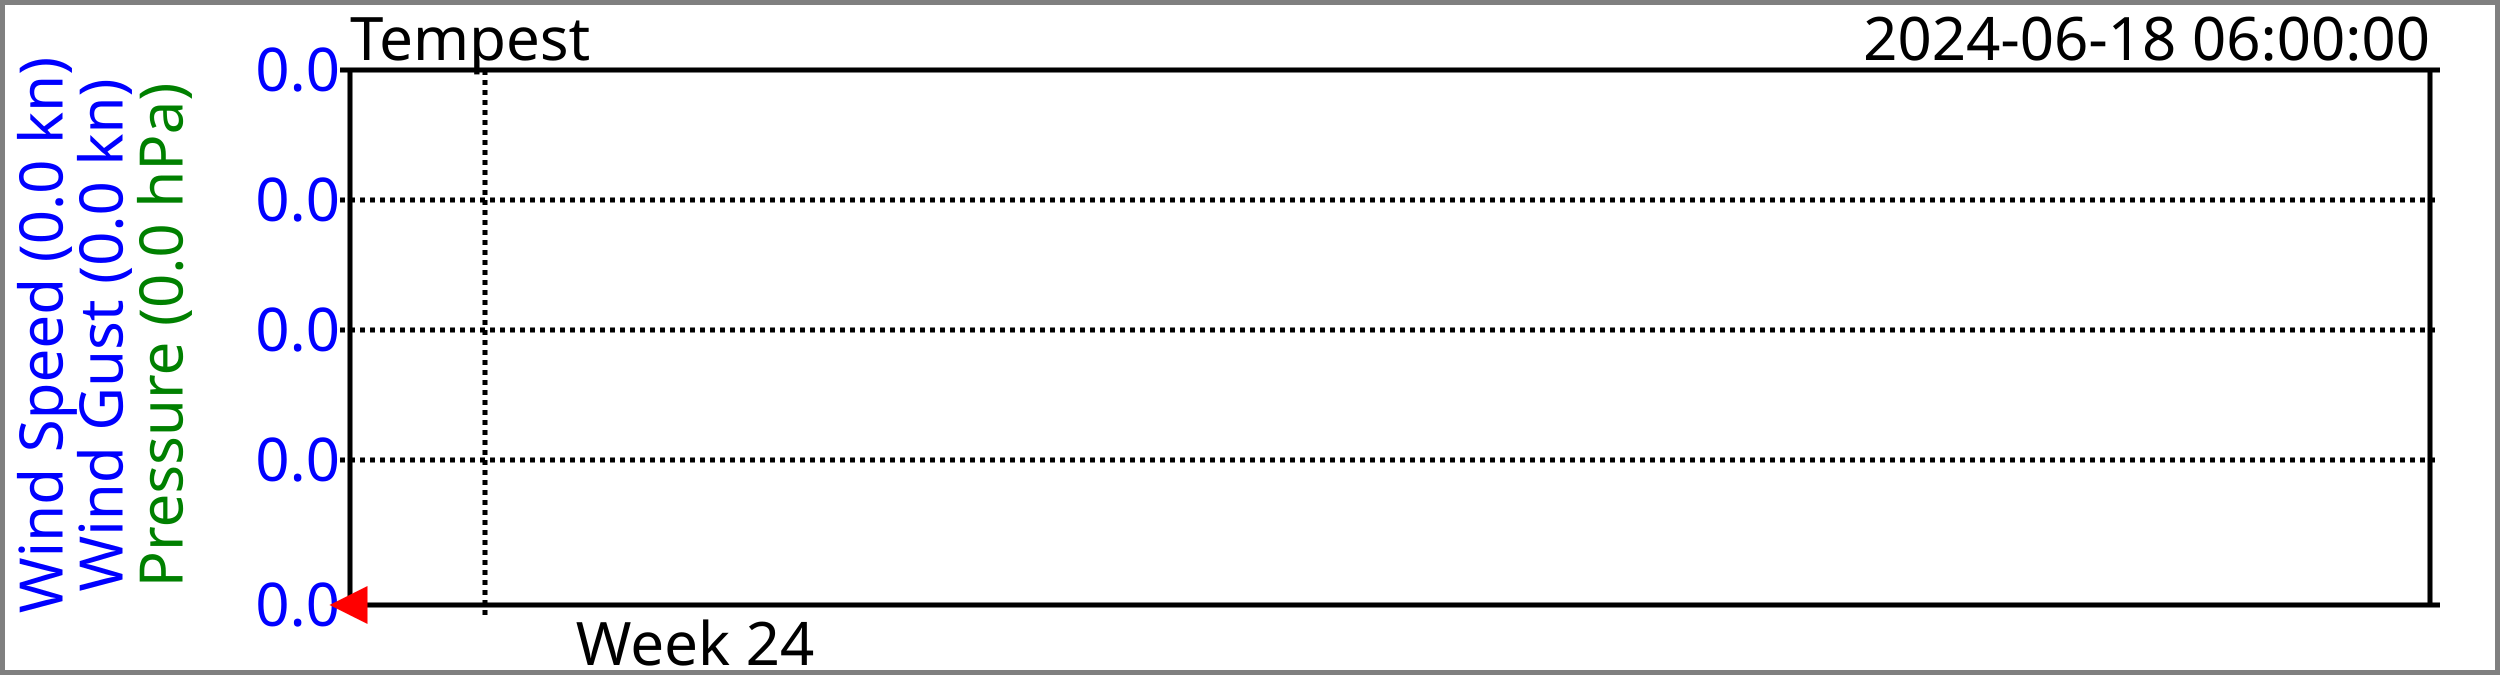
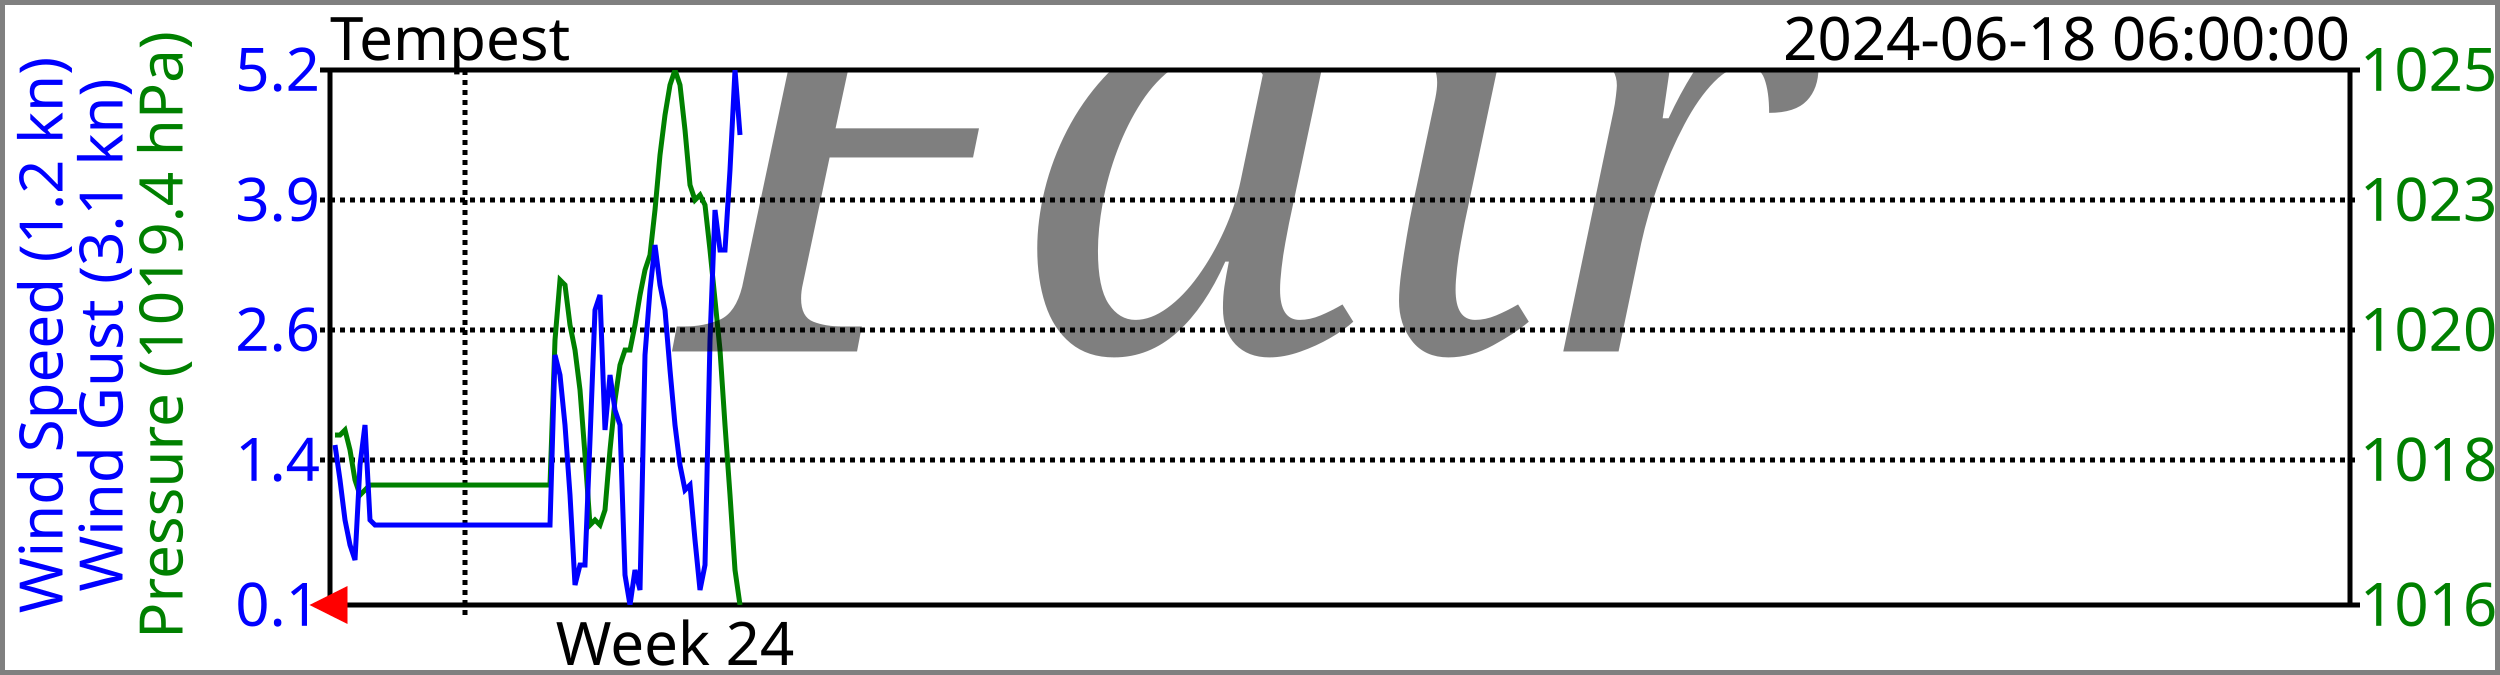
<svg xmlns="http://www.w3.org/2000/svg" width="500" height="135">
  <clipPath id="GraphRegion">
-     <polygon points="70,14 486,14 486,121 70,121" />
+     <polygon points="66,14 470,14 470,121 66,121" />
  </clipPath>
  <style>
		text { font-family: sans-serif; font-size: 12px; fill: black; }
		line { stroke: black; }
		polygon { fill-opacity: 0.5; }
- 		.barometer-label { font-family: Georgia, serif; font-style: italic; font-size: 2147483647px; opacity: 0.5; clip-path: url(#GraphRegion); text-anchor: middle; dominant-baseline: middle; }
+ 		.barometer-label { font-family: Georgia, serif; font-style: italic; font-size: 119px; opacity: 0.5; clip-path: url(#GraphRegion); text-anchor: middle; dominant-baseline: middle; }
	</style>
  <rect style="fill-opacity:0;stroke:grey;stroke-width:2" width="500" height="135" />
-   <text x="70" y="12">Tempest</text>
-   <text style="text-anchor:end" x="486" y="12">2024-06-18 06:00:00</text>
-   <text style="fill:blue;text-anchor:middle" x="12" y="50%" transform="rotate(270 12,67)">Wind Speed (0.0 kn)</text>
-   <text style="fill:blue;text-anchor:middle" x="24" y="50%" transform="rotate(270 24,67)">Wind Gust (0.0 kn)</text>
-   <text style="fill:green;text-anchor:middle" x="36" y="50%" transform="rotate(270 36,67)">Pressure (0.0 hPa)</text>
-   <line x1="68" y1="14" x2="488" y2="14" />
-   <text style="fill:blue;text-anchor:end;dominant-baseline:middle" x="68" y="14">0.0</text>
-   <line style="stroke-dasharray:1" x1="68" y1="40" x2="488" y2="40" />
-   <text style="fill:blue;text-anchor:end;dominant-baseline:middle" x="68" y="40">0.0</text>
-   <line style="stroke-dasharray:1" x1="68" y1="66" x2="488" y2="66" />
-   <text style="fill:blue;text-anchor:end;dominant-baseline:middle" x="68" y="66">0.0</text>
-   <line style="stroke-dasharray:1" x1="68" y1="92" x2="488" y2="92" />
-   <text style="fill:blue;text-anchor:end;dominant-baseline:middle" x="68" y="92">0.0</text>
-   <line x1="68" y1="121" x2="488" y2="121" />
-   <text style="fill:blue;text-anchor:end;dominant-baseline:middle" x="68" y="121">0.0</text>
-   <line x1="70" y1="14" x2="70" y2="121" />
-   <line style="stroke-dasharray:1" x1="97" y1="14" x2="97" y2="123" />
-   <text style="text-anchor:middle" x="139" y="133">Week 24</text>
-   <line x1="486" y1="14" x2="486" y2="121" />
-   <polygon style="fill:red;stroke:red;fill-opacity:1;" points="67,121 73,118 73,124" />
-   <polyline style="fill:none;stroke:blue;clip-path:url(#GraphRegion)" points="71,0 72,0 73,0 74,0 75,0 76,0 77,0 78,0 79,0 80,0 81,0 82,0 83,0 84,0 85,0 86,0 87,0 88,0 89,0 90,0 91,0 92,0 93,0 94,0 95,0 96,0 97,0 98,0 99,0 100,0 101,0 102,0 103,0 104,0 105,0 106,0 107,0 108,0 109,0 110,0 111,0 112,0 113,0 114,0 115,0 116,0 117,0 118,0 119,0 120,0 121,0 122,0 123,0 124,0 125,0 126,0 127,0 128,0 129,0 130,0 131,0 132,0 133,0 134,0 135,0 136,0 137,0 138,0 139,0 140,0 141,0 142,0 143,0 144,0 145,0 146,0 147,0 148,0 149,0 150,0 151,0 152,0 " />
+   <text x="66" y="12">Tempest</text>
+   <text style="text-anchor:end" x="470" y="12">2024-06-18 06:00:00</text>
+   <text style="fill:blue;text-anchor:middle" x="12" y="50%" transform="rotate(270 12,67)">Wind Speed (1.2 kn)</text>
+   <text style="fill:blue;text-anchor:middle" x="24" y="50%" transform="rotate(270 24,67)">Wind Gust (3.1 kn)</text>
+   <text style="fill:green;text-anchor:middle" x="36" y="50%" transform="rotate(270 36,67)">Pressure (1019.4 hPa)</text>
+   <line x1="64" y1="14" x2="472" y2="14" />
+   <text style="fill:blue;text-anchor:end;dominant-baseline:middle" x="64" y="14">5.2</text>
+   <text style="fill:green;dominant-baseline:middle" x="472" y="14">1025.3</text>
+   <line style="stroke-dasharray:1" x1="64" y1="40" x2="472" y2="40" />
+   <text style="fill:blue;text-anchor:end;dominant-baseline:middle" x="64" y="40">3.9</text>
+   <text style="fill:green;dominant-baseline:middle" x="472" y="40">1023.1</text>
+   <line style="stroke-dasharray:1" x1="64" y1="66" x2="472" y2="66" />
+   <text style="fill:blue;text-anchor:end;dominant-baseline:middle" x="64" y="66">2.6</text>
+   <text style="fill:green;dominant-baseline:middle" x="472" y="66">1020.9</text>
+   <line style="stroke-dasharray:1" x1="64" y1="92" x2="472" y2="92" />
+   <text style="fill:blue;text-anchor:end;dominant-baseline:middle" x="64" y="92">1.4</text>
+   <text style="fill:green;dominant-baseline:middle" x="472" y="92">1018.6</text>
+   <line x1="64" y1="121" x2="472" y2="121" />
+   <text style="fill:blue;text-anchor:end;dominant-baseline:middle" x="64" y="121">0.1</text>
+   <text style="fill:green;dominant-baseline:middle" x="472" y="121">1016.4</text>
+   <line x1="66" y1="14" x2="66" y2="121" />
+   <line style="stroke-dasharray:1" x1="93" y1="14" x2="93" y2="123" />
+   <text style="text-anchor:middle" x="135" y="133">Week 24</text>
+   <line x1="470" y1="14" x2="470" y2="121" />
+   <polygon style="fill:red;stroke:red;fill-opacity:1;" points="63,121 69,118 69,124" />
+   <polyline style="fill:none;stroke:green;clip-path:url(#GraphRegion)" points="67,87 68,87 69,86 70,90 71,96 72,99 73,98 74,97 75,97 76,97 77,97 78,97 79,97 80,97 81,97 82,97 83,97 84,97 85,97 86,97 87,97 88,97 89,97 90,97 91,97 92,97 93,97 94,97 95,97 96,97 97,97 98,97 99,97 100,97 101,97 102,97 103,97 104,97 105,97 106,97 107,97 108,97 109,97 110,97 111,68 112,56 113,57 114,65 115,70 116,78 117,91 118,105 119,104 120,105 121,102 122,90 123,80 124,73 125,70 126,70 127,65 128,59 129,54 130,51 131,42 132,31 133,23 134,17 135,14 136,17 137,26 138,37 139,40 140,39 141,41 142,50 143,60 144,70 145,85 146,99 147,114 148,121 " />
+   <polyline style="fill:none;stroke:blue;clip-path:url(#GraphRegion)" points="67,89 68,96 69,104 70,109 71,112 72,93 73,85 74,104 75,105 76,105 77,105 78,105 79,105 80,105 81,105 82,105 83,105 84,105 85,105 86,105 87,105 88,105 89,105 90,105 91,105 92,105 93,105 94,105 95,105 96,105 97,105 98,105 99,105 100,105 101,105 102,105 103,105 104,105 105,105 106,105 107,105 108,105 109,105 110,105 111,71 112,75 113,85 114,99 115,117 116,113 117,113 118,88 119,62 120,59 121,86 122,75 123,82 124,85 125,115 126,121 127,114 128,118 129,71 130,58 131,49 132,57 133,62 134,74 135,85 136,93 137,98 138,97 139,108 140,118 141,113 142,68 143,42 144,50 145,50 146,34 147,14 148,27 " />
+   <text class="barometer-label" x="50%" y="627">Rain</text>
+   <text class="barometer-label" x="50%" y="328">Change</text>
+   <text class="barometer-label" x="50%" y="29">Fair</text>
</svg>
